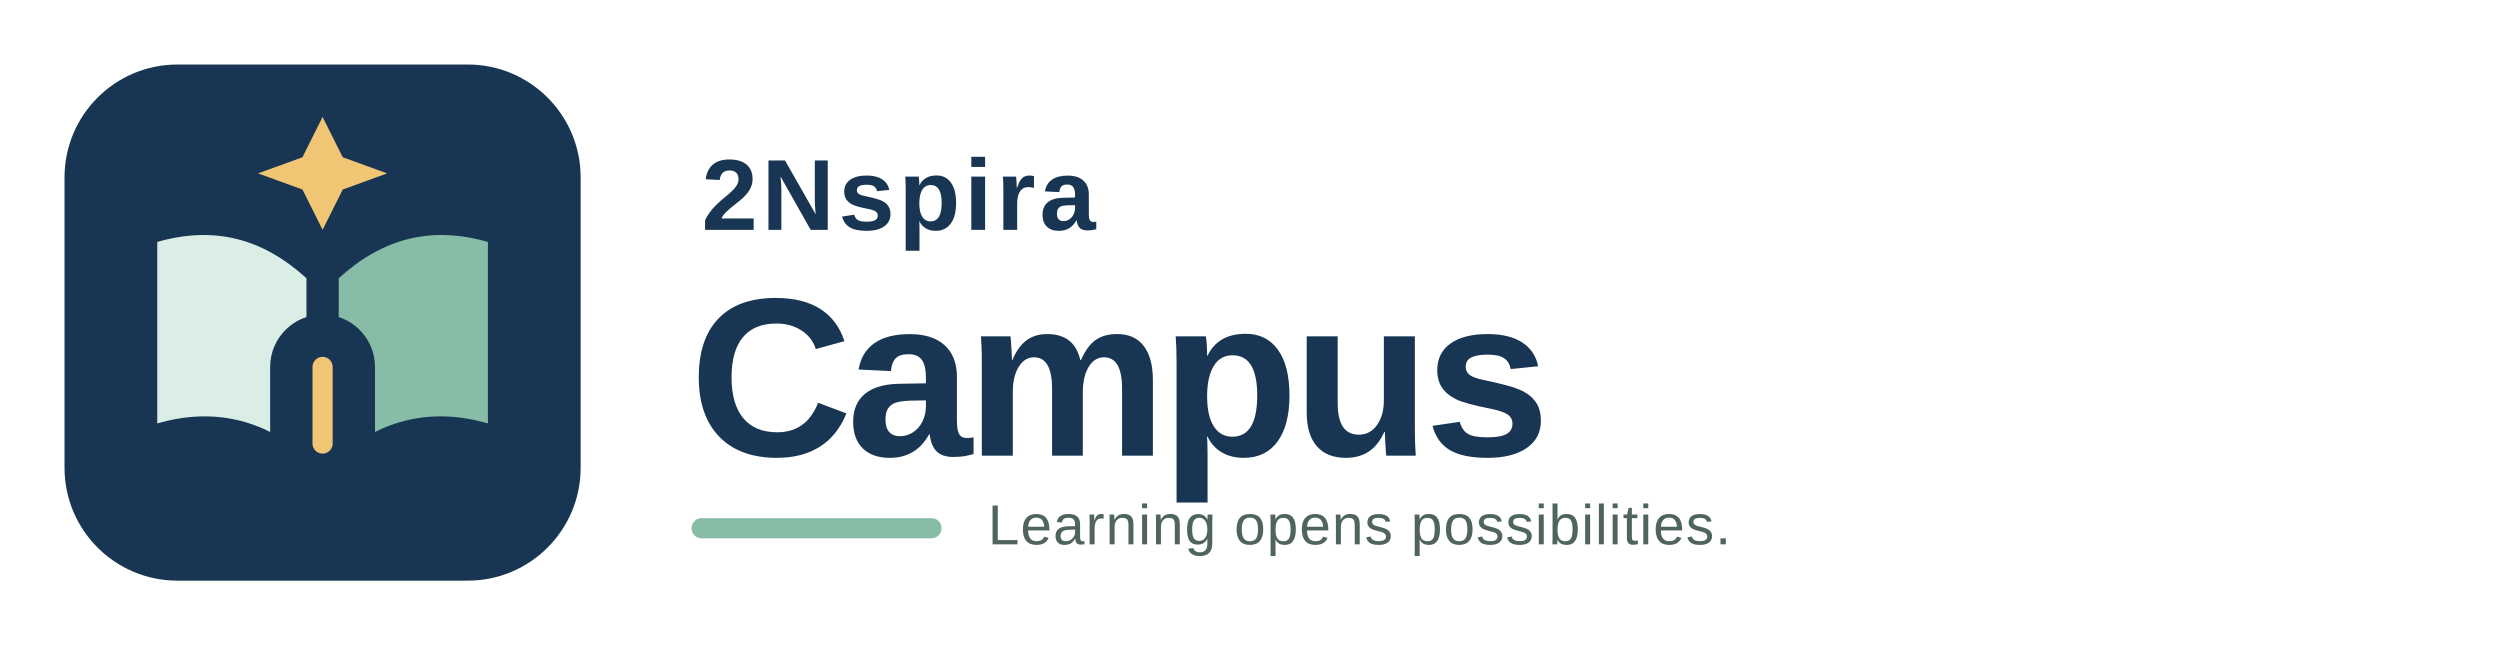
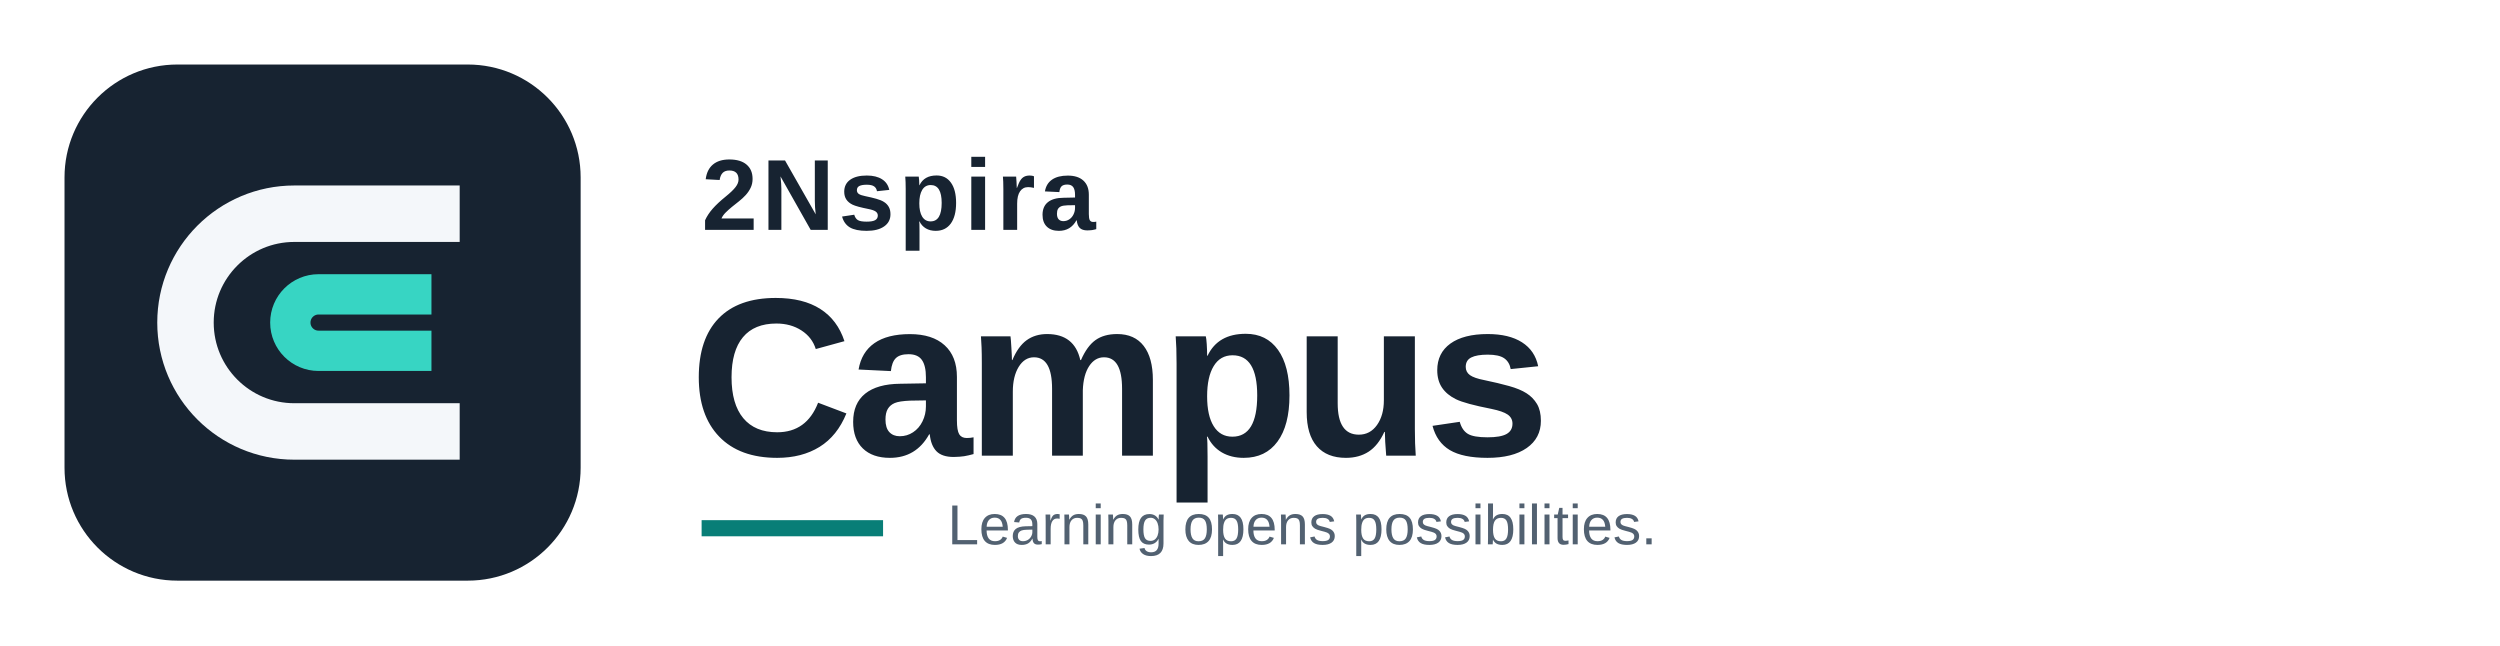
<svg xmlns="http://www.w3.org/2000/svg" viewBox="0 0 620 160" fill="none">
  <g transform="translate(16 16)">
-     <rect width="128" height="128" rx="28" fill="#183653" />
-     <path d="M23 44c14-4 26-1 37 9v44c-11-9-23-12-37-8V44Z" fill="#DAEEE5" />
-     <path d="M105 44c-14-4-26-1-37 9v44c11-9 23-12 37-8V44Z" fill="#87BCA6" />
-     <path d="M51 94V75a13 13 0 0 1 26 0v19l-13 10-13-10Z" fill="#183653" />
-     <path d="M64 94V75" stroke="#F0C574" stroke-width="5" stroke-linecap="round" />
-     <path d="m64 13 5 10 11 4-11 4-5 10-5-10-11-4 11-4 5-10Z" fill="#F0C574" />
+     <rect width="128" height="128" rx="28" fill="#172331" />
+     <path d="M91 37H57a27 27 0 0 0 0 54h34" stroke="#F4F7FA" stroke-width="14" stroke-linecap="square" />
+     <path d="M91 57H63a7 7 0 0 0 0 14h28" stroke="#37D5C3" stroke-width="10" />
  </g>
-   <text x="174" y="57" fill="#183653" font-family="Arial,Helvetica,sans-serif" font-size="25" font-weight="700" letter-spacing="1">2Nspira</text>
-   <text x="171" y="113" fill="#183653" font-family="Arial,Helvetica,sans-serif" font-size="56" font-weight="700" letter-spacing="-1.5">Campus</text>
-   <path d="M174 131h57" stroke="#87BCA6" stroke-width="5" stroke-linecap="round" />
-   <text x="245" y="135" fill="#4F655C" font-family="Arial,Helvetica,sans-serif" font-size="14" letter-spacing=".3">Learning opens possibilities.</text>
+   <text x="174" y="57" fill="#172331" font-family="Arial,Helvetica,sans-serif" font-size="25" font-weight="700" letter-spacing="1">2Nspira</text>
+   <text x="171" y="113" fill="#172331" font-family="Arial,Helvetica,sans-serif" font-size="56" font-weight="700" letter-spacing="-1.5">Campus</text>
+   <path d="M174 131h45" stroke="#087E77" stroke-width="4" />
+   <text x="235" y="135" fill="#526171" font-family="Arial,Helvetica,sans-serif" font-size="14">Learning opens possibilities.</text>
</svg>
